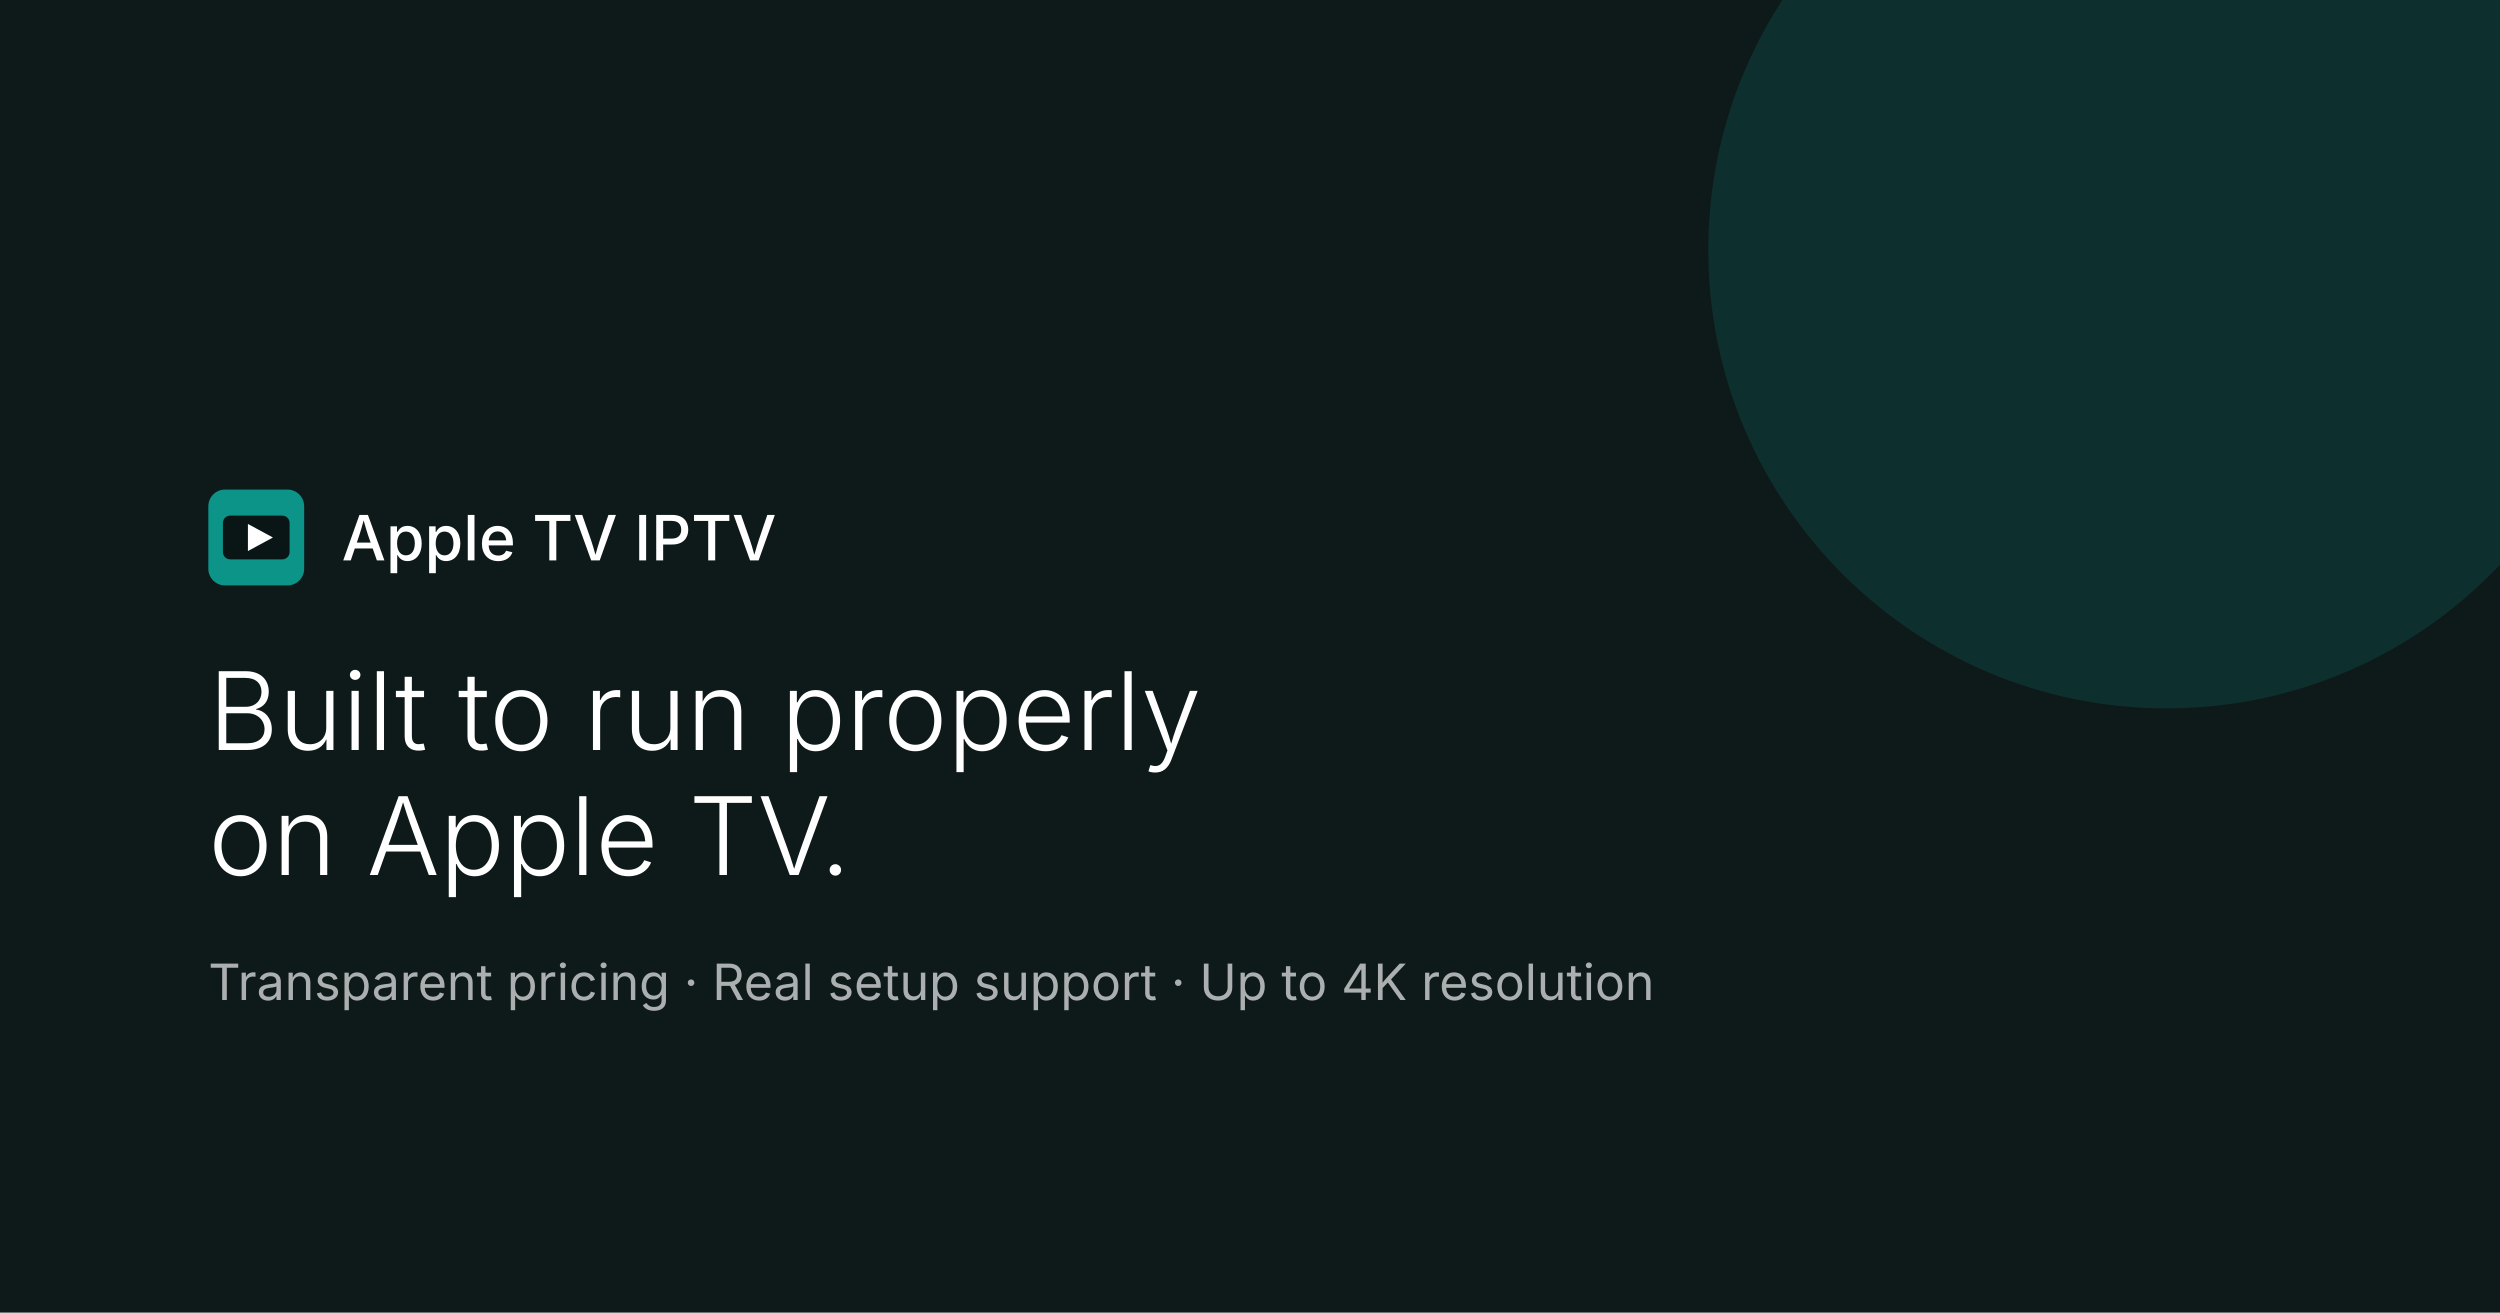
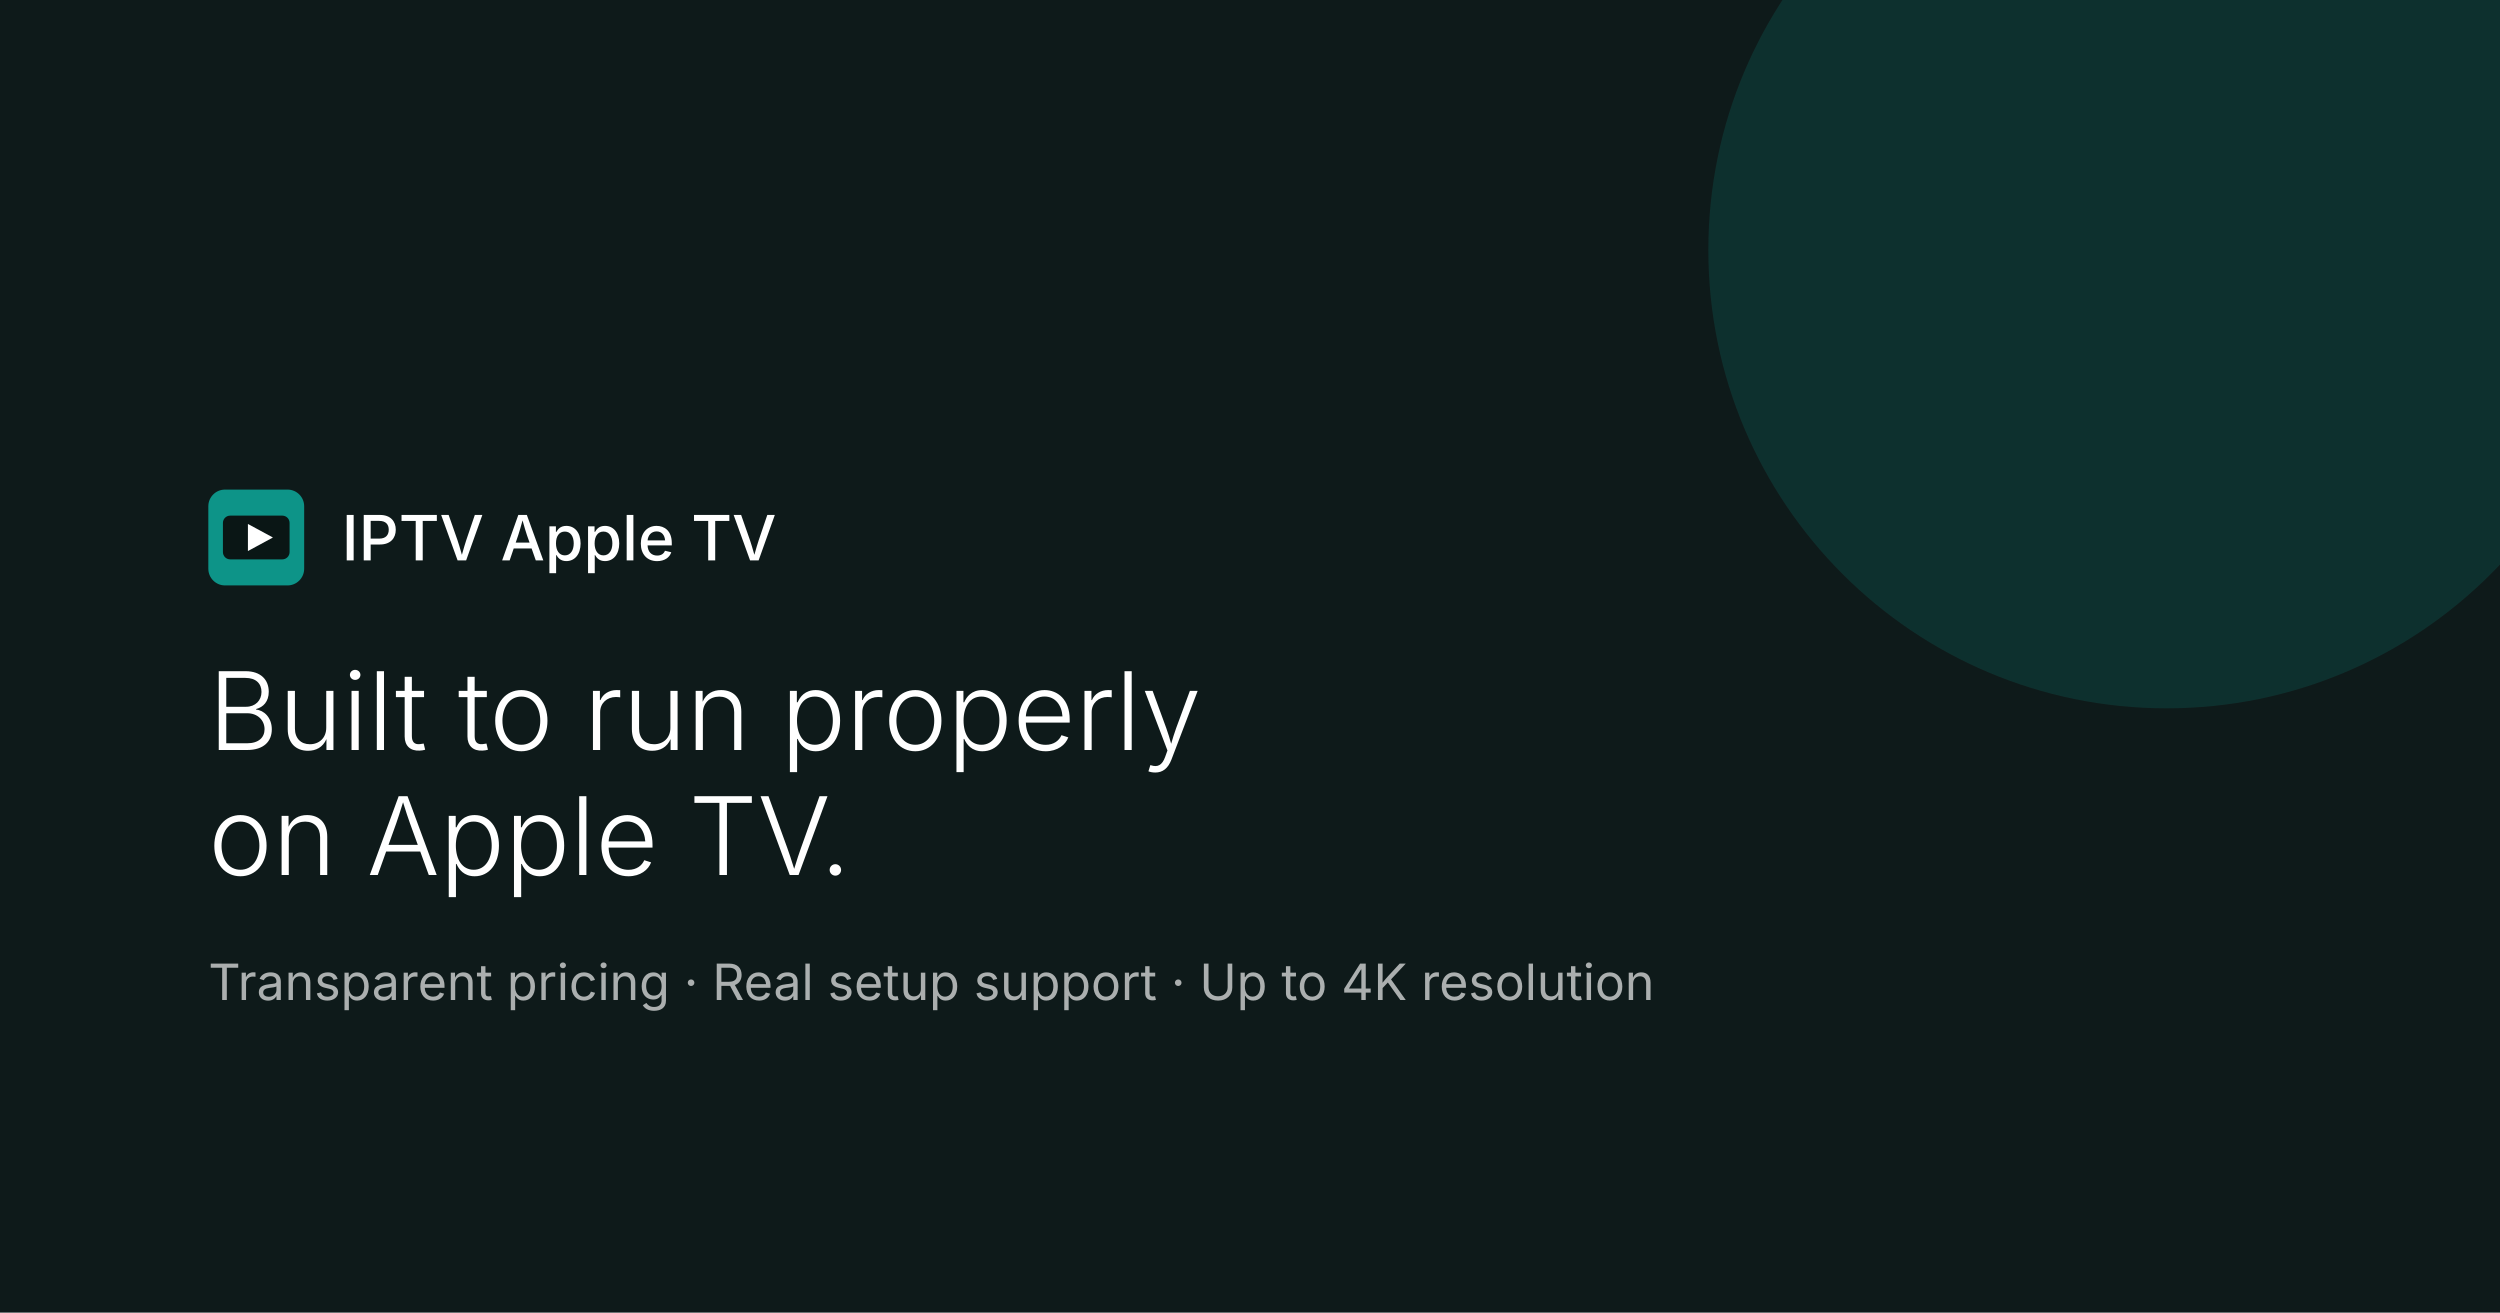
<svg xmlns="http://www.w3.org/2000/svg" width="1200" height="630" viewBox="0 0 1200 630">
  <rect width="1200" height="630" fill="#0a1615" />
  <rect width="1200" height="630" fill="#132321" opacity="0.35" />
  <circle cx="1040" cy="120" r="220" fill="#0d9488" opacity="0.18" />
  <g transform="translate(100,235)">
    <rect x="0" y="0" width="46" height="46" rx="8" fill="#0d9488" />
    <rect x="7" y="12.5" width="32" height="21" rx="3.5" fill="#0a1615" />
    <path d="M19 16.5 L19 29.5 L31 23 Z" fill="#ffffff" />
-     <text x="64" y="34" font-family="Inter, Arial, sans-serif" font-size="30" font-weight="500" fill="#ffffff">Apple TV IPTV</text>
+     <text x="64" y="34" font-family="Inter, Arial, sans-serif" font-size="30" font-weight="500" fill="#ffffff">IPTV Apple TV</text>
  </g>
  <text x="100" y="360" font-family="Inter, Arial, sans-serif" font-size="52" font-weight="300" fill="#ffffff">Built to run properly</text>
  <text x="100" y="420" font-family="Inter, Arial, sans-serif" font-size="52" font-weight="300" fill="#ffffff">on Apple TV.</text>
  <text x="100" y="480" font-family="Inter, Arial, sans-serif" font-size="24" font-weight="400" fill="rgba(255,255,255,0.65)">Transparent pricing · Real setup support · Up to 4K resolution</text>
</svg>
